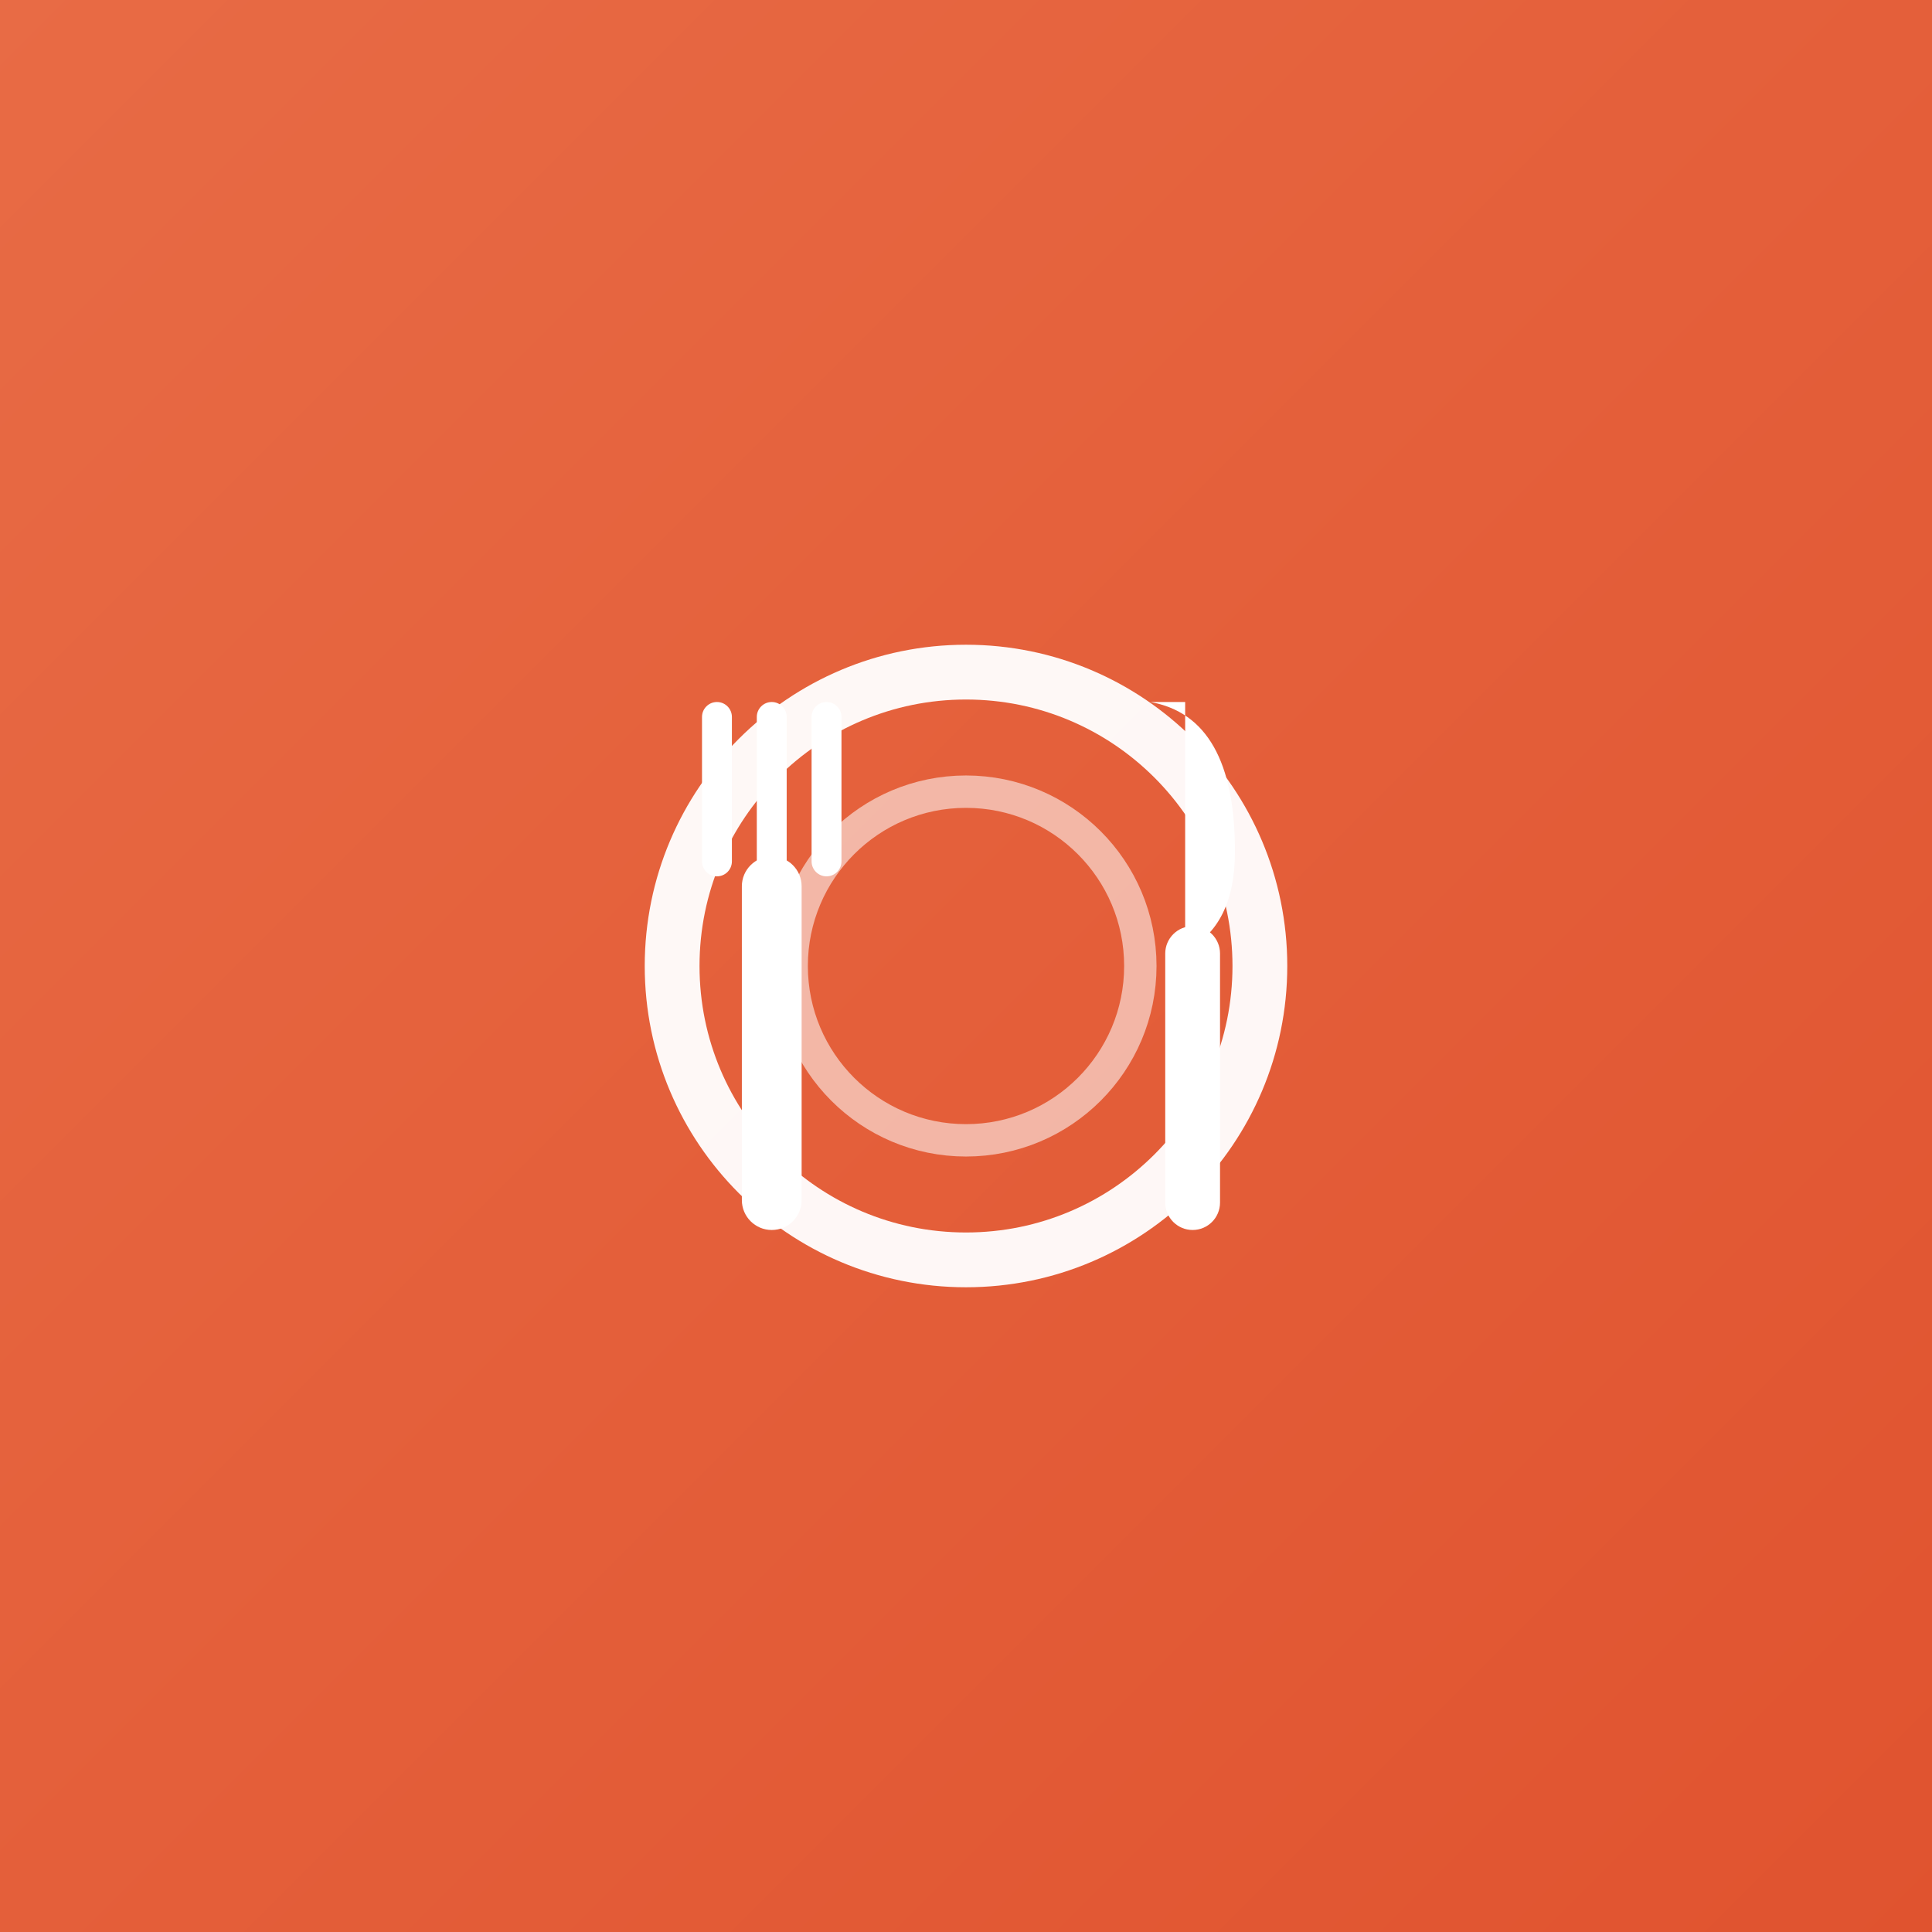
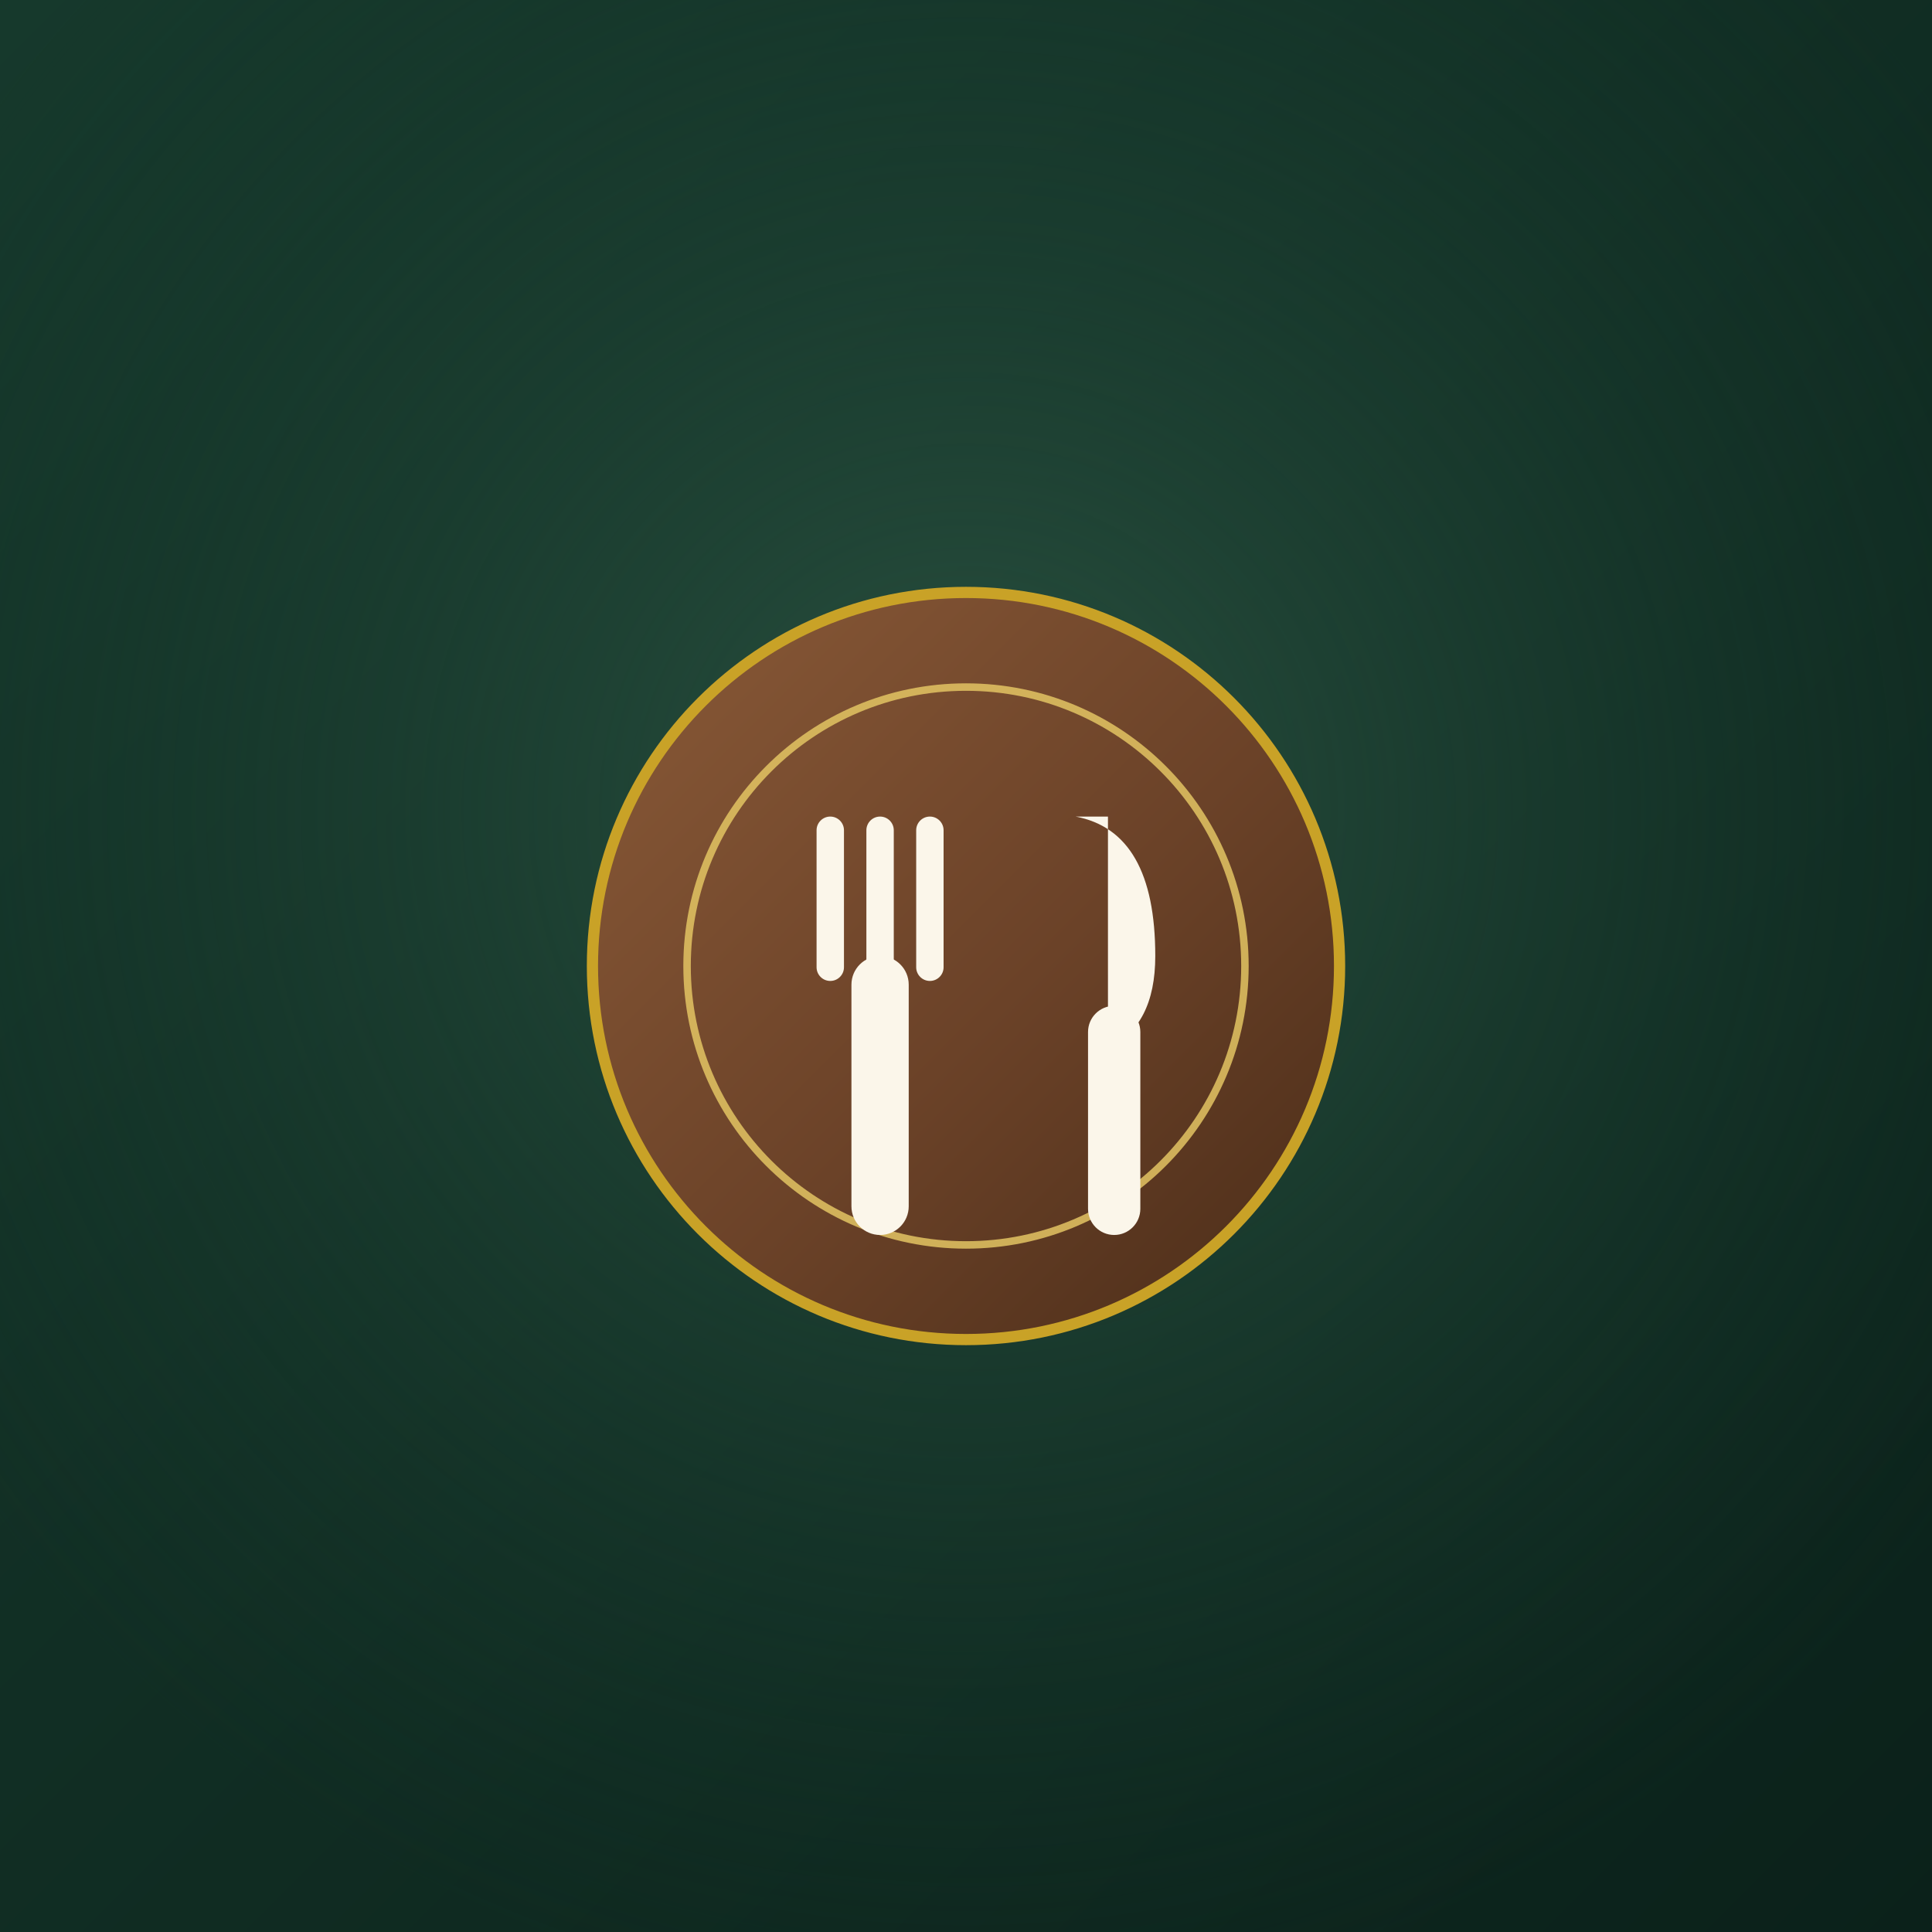
<svg xmlns="http://www.w3.org/2000/svg" width="512" height="512" viewBox="0 0 512 512">
  <defs>
-     <linearGradient id="gm" x1="0" y1="0" x2="1" y2="1">
-       <stop offset="0" stop-color="#E86B45" />
-       <stop offset="1" stop-color="#E0532F" />
+     <linearGradient id="bgm" x1="0" y1="0" x2="1" y2="1">
+       <stop offset="0" stop-color="#16392C" />
+       <stop offset="1" stop-color="#0B211A" />
    </linearGradient>
+     <linearGradient id="woodm" x1="0" y1="0" x2="1" y2="1">
+       <stop offset="0" stop-color="#8A5A38" />
+       <stop offset="0.55" stop-color="#6B4228" />
+       <stop offset="1" stop-color="#4A2C18" />
+     </linearGradient>
+     <radialGradient id="glowm" cx="0.5" cy="0.42" r="0.62">
+       <stop offset="0" stop-color="#2A5140" />
+       <stop offset="1" stop-color="#16392C" stop-opacity="0" />
+     </radialGradient>
  </defs>
-   <rect width="512" height="512" fill="url(#gm)" />
+   <rect width="512" height="512" fill="url(#bgm)" />
+   <rect width="512" height="512" fill="url(#glowm)" />
  <g transform="translate(256,256) scale(0.66) translate(-256,-256)">
-     <circle cx="256" cy="256" r="118" fill="none" stroke="#FFFFFF" stroke-width="22" opacity="0.95" />
-     <circle cx="256" cy="256" r="70" fill="none" stroke="#FFFFFF" stroke-width="13" opacity="0.55" />
-     <g fill="#FFFFFF">
-       <rect x="150" y="150" width="12" height="70" rx="6" />
-       <rect x="172" y="150" width="12" height="70" rx="6" />
-       <rect x="194" y="150" width="12" height="70" rx="6" />
-       <rect x="166" y="212" width="24" height="150" rx="12" />
+     <circle cx="256" cy="256" r="150" fill="url(#woodm)" />
+     <circle cx="256" cy="256" r="150" fill="none" stroke="#C9A227" stroke-width="4.5" />
+     <circle cx="256" cy="256" r="112" fill="none" stroke="#E3C463" stroke-width="3" opacity="0.85" />
+     <g fill="#FBF6EA">
+       <rect x="196" y="196" width="11" height="66" rx="5.5" />
+       <rect x="216" y="196" width="11" height="66" rx="5.5" />
+       <rect x="236" y="196" width="11" height="66" rx="5.5" />
+       <rect x="210" y="252" width="23" height="112" rx="11.5" />
    </g>
-     <g fill="#FFFFFF">
-       <path d="M330 150 q34 6 34 60 q0 30 -20 40 l0 -100 z" />
-       <rect x="336" y="240" width="22" height="122" rx="11" />
+     <g fill="#FBF6EA">
+       <path d="M300 196 q32 6 32 56 q0 28 -19 37 l0 -93 z" />
+       <rect x="305" y="272" width="21" height="92" rx="10.5" />
    </g>
  </g>
</svg>
